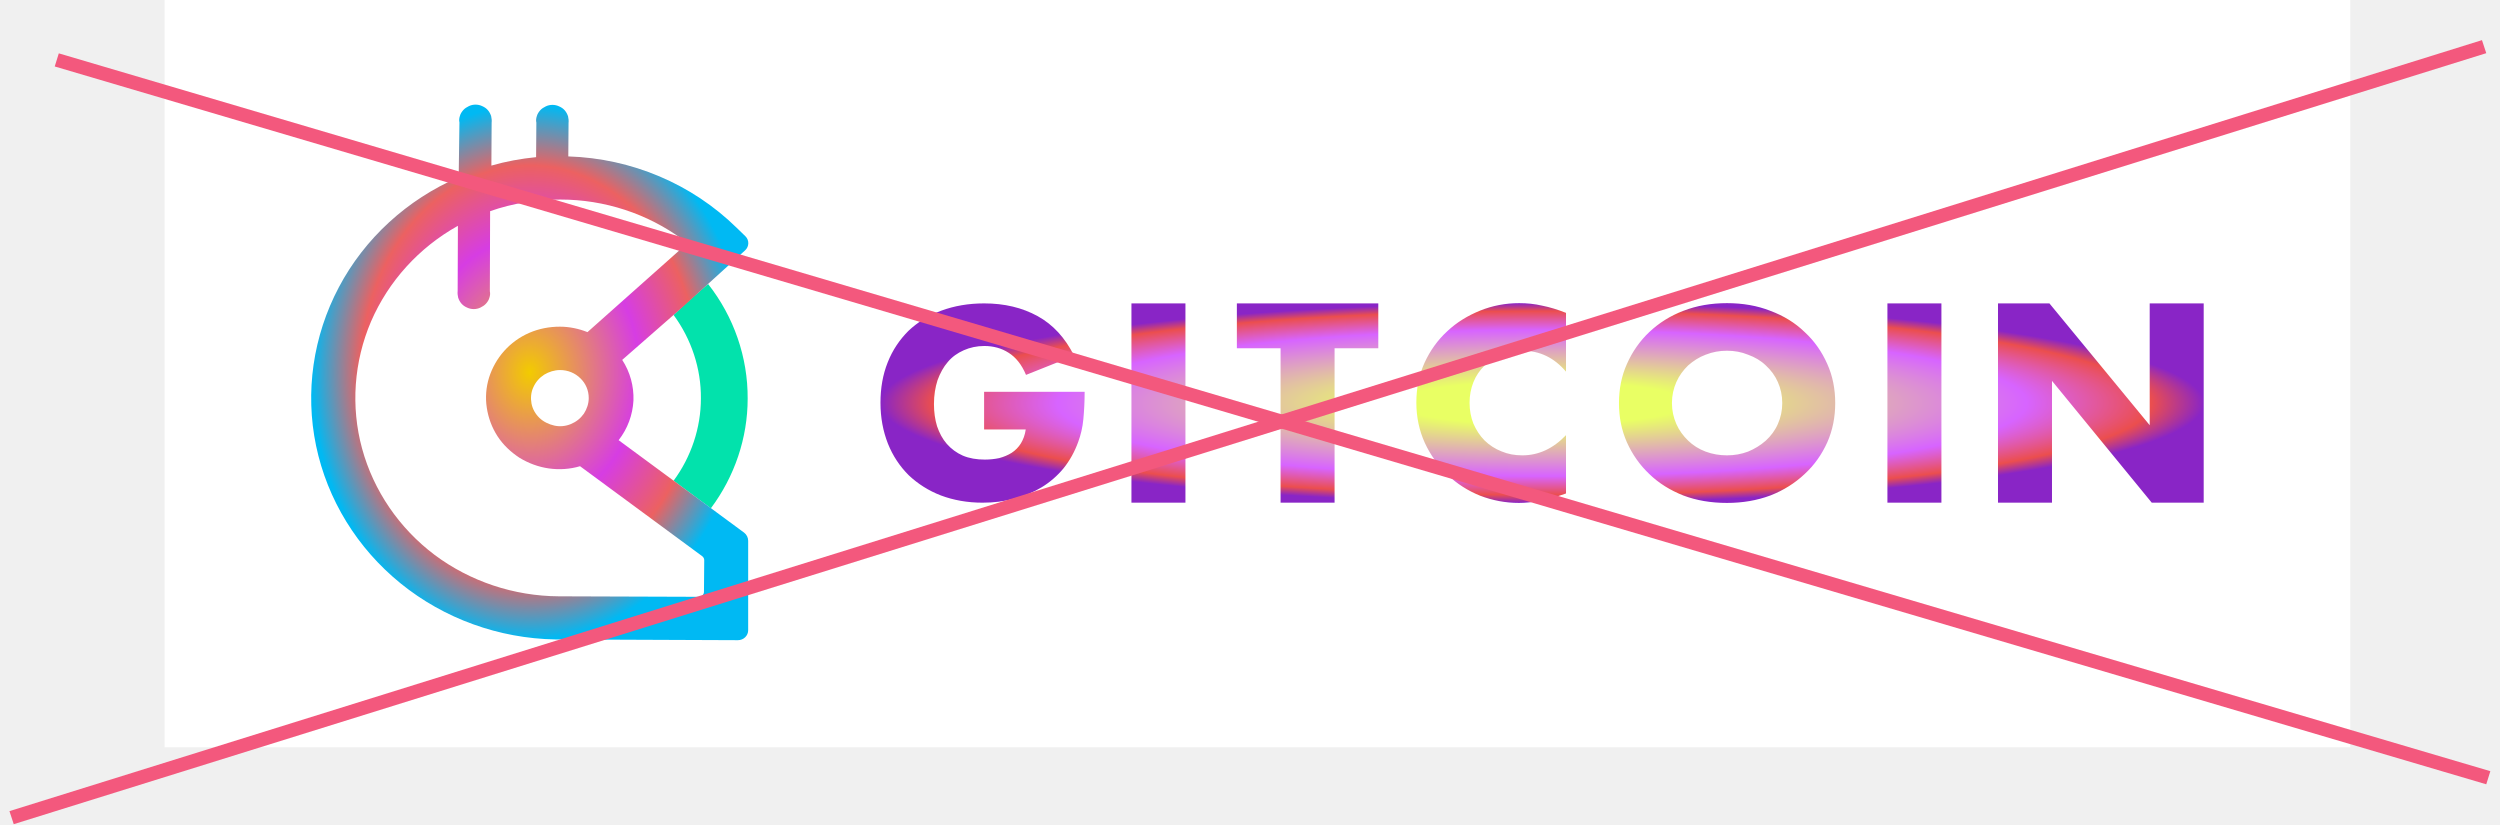
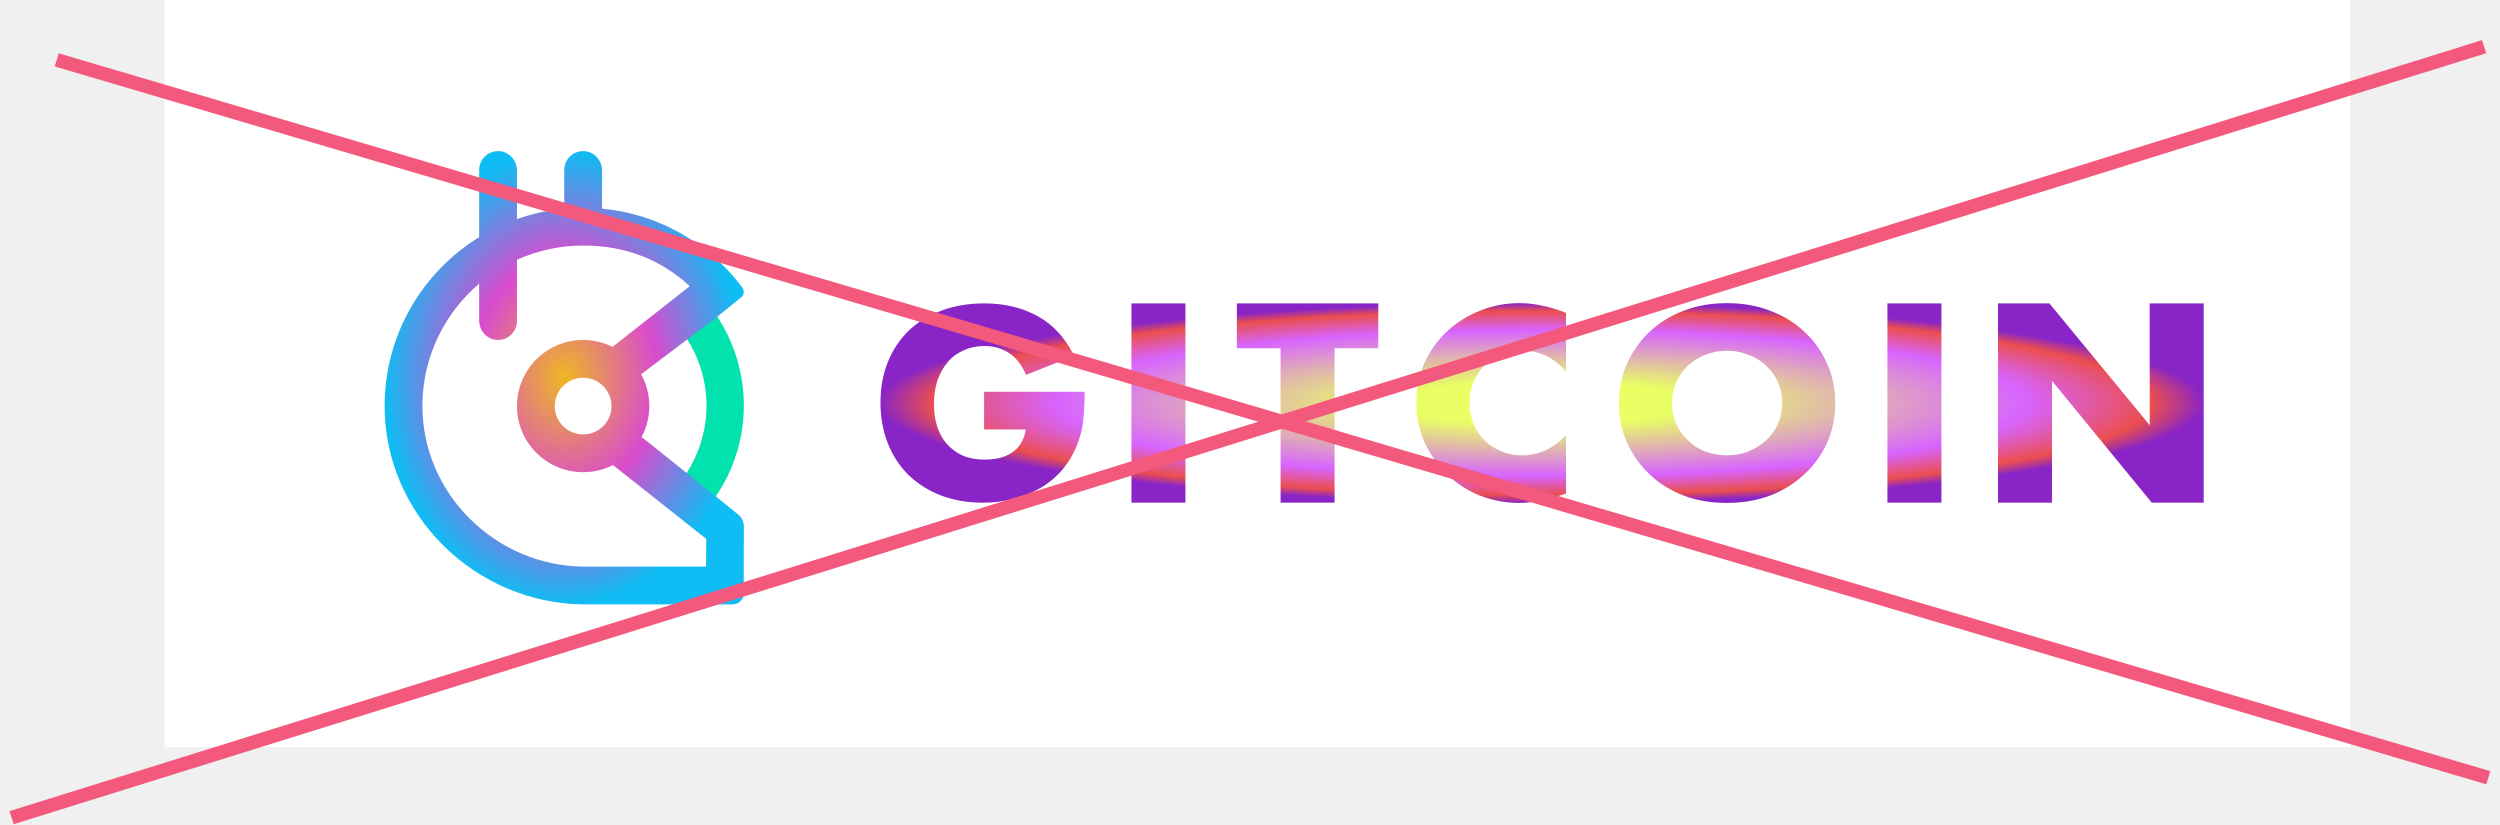
<svg xmlns="http://www.w3.org/2000/svg" width="182" height="60" viewBox="0 0 182 60" fill="none">
  <rect width="159.116" height="54.403" transform="translate(11.9834)" fill="white" />
-   <path d="M71.643 28.525H78.962C78.962 29.25 78.924 29.922 78.868 30.52C78.812 31.118 78.681 31.662 78.494 32.17C78.232 32.895 77.876 33.53 77.427 34.092C76.978 34.636 76.435 35.108 75.836 35.471C75.237 35.833 74.563 36.123 73.833 36.305C73.103 36.504 72.335 36.595 71.53 36.595C70.426 36.595 69.415 36.413 68.498 36.069C67.599 35.724 66.813 35.217 66.158 34.6C65.503 33.947 64.997 33.186 64.641 32.297C64.286 31.39 64.099 30.411 64.099 29.323C64.099 28.253 64.267 27.274 64.623 26.385C64.978 25.479 65.503 24.717 66.139 24.082C66.813 23.448 67.599 22.958 68.535 22.613C69.471 22.269 70.501 22.087 71.643 22.087C73.121 22.087 74.413 22.396 75.536 23.012C76.659 23.629 77.539 24.59 78.194 25.896L74.694 27.292C74.376 26.53 73.945 26.005 73.421 25.678C72.915 25.352 72.317 25.188 71.661 25.188C71.118 25.188 70.613 25.297 70.164 25.497C69.715 25.696 69.321 25.968 69.003 26.349C68.685 26.712 68.442 27.165 68.254 27.673C68.086 28.199 67.992 28.779 67.992 29.414C67.992 29.994 68.067 30.538 68.217 31.028C68.385 31.517 68.61 31.953 68.928 32.315C69.246 32.678 69.64 32.968 70.089 33.167C70.557 33.367 71.1 33.458 71.699 33.458C72.054 33.458 72.41 33.421 72.747 33.349C73.084 33.258 73.383 33.131 73.646 32.968C73.926 32.787 74.151 32.551 74.32 32.279C74.488 32.007 74.619 31.662 74.675 31.263H71.643V28.525ZM97.157 25.352V36.595H93.226V25.352H90.044V22.087H100.34V25.352H97.157ZM114.005 27.056C113.144 26.041 112.096 25.533 110.841 25.533C110.28 25.533 109.774 25.624 109.288 25.823C108.82 26.023 108.426 26.295 108.071 26.621C107.734 26.947 107.453 27.346 107.266 27.818C107.079 28.289 106.985 28.779 106.985 29.323C106.985 29.867 107.079 30.375 107.266 30.846C107.472 31.318 107.734 31.717 108.071 32.061C108.426 32.406 108.838 32.678 109.306 32.859C109.774 33.059 110.28 33.149 110.823 33.149C112.002 33.149 113.069 32.66 114.005 31.68V35.924L113.631 36.051C113.069 36.25 112.545 36.377 112.039 36.468C111.553 36.559 111.066 36.613 110.579 36.613C109.606 36.613 108.651 36.432 107.753 36.087C106.854 35.724 106.068 35.217 105.375 34.564C104.701 33.911 104.14 33.131 103.728 32.243C103.316 31.336 103.11 30.357 103.11 29.305C103.11 28.253 103.316 27.274 103.709 26.403C104.121 25.515 104.664 24.753 105.356 24.119C106.049 23.466 106.854 22.976 107.753 22.613C108.651 22.251 109.606 22.069 110.598 22.069C111.16 22.069 111.721 22.124 112.264 22.251C112.826 22.36 113.406 22.541 114.005 22.777V27.056ZM121.717 29.341C121.717 29.885 121.83 30.393 122.036 30.864C122.242 31.336 122.541 31.735 122.897 32.079C123.252 32.424 123.683 32.696 124.17 32.877C124.656 33.059 125.18 33.149 125.723 33.149C126.266 33.149 126.772 33.059 127.258 32.877C127.745 32.678 128.176 32.406 128.55 32.079C128.924 31.735 129.224 31.336 129.43 30.864C129.636 30.393 129.748 29.903 129.748 29.341C129.748 28.779 129.636 28.289 129.43 27.818C129.224 27.346 128.924 26.947 128.55 26.603C128.194 26.258 127.764 26.005 127.258 25.823C126.772 25.624 126.266 25.533 125.723 25.533C125.18 25.533 124.675 25.624 124.17 25.823C123.683 26.005 123.271 26.276 122.897 26.603C122.541 26.947 122.242 27.346 122.036 27.818C121.83 28.289 121.717 28.797 121.717 29.341ZM117.861 29.341C117.861 28.326 118.048 27.364 118.441 26.494C118.835 25.605 119.377 24.826 120.07 24.173C120.763 23.52 121.586 22.994 122.541 22.631C123.514 22.251 124.581 22.069 125.723 22.069C126.865 22.069 127.932 22.251 128.887 22.631C129.86 22.994 130.684 23.502 131.377 24.173C132.088 24.826 132.631 25.605 133.024 26.494C133.417 27.364 133.604 28.326 133.604 29.341C133.604 30.357 133.417 31.318 133.024 32.206C132.631 33.077 132.088 33.857 131.377 34.509C130.684 35.162 129.86 35.688 128.887 36.069C127.914 36.432 126.865 36.613 125.723 36.613C124.563 36.613 123.496 36.432 122.541 36.069C121.586 35.688 120.763 35.18 120.07 34.509C119.377 33.857 118.835 33.077 118.441 32.206C118.048 31.318 117.861 30.375 117.861 29.341ZM141.335 22.087V36.595H137.404V22.087H141.335ZM86.3 22.087V36.595H82.369V22.087H86.3ZM145.454 36.595V22.087H149.198L156.498 30.955V22.087H160.429V36.595H156.648L149.385 27.727V36.595H145.454Z" fill="url(#paint0_radial)" />
-   <path fill-rule="evenodd" clip-rule="evenodd" d="M49.036 22.928C50.338 24.697 51.045 26.843 51.026 29.009C51.026 31.137 50.319 33.266 49.036 34.998L51.752 37.001C53.481 34.692 54.43 31.877 54.43 29.026C54.449 26.014 53.426 23.055 51.547 20.673L49.989 22.033L49.036 22.928Z" fill="#02E2AC" />
-   <path fill-rule="evenodd" clip-rule="evenodd" d="M54.17 38.775L45.036 32.045C45.687 31.215 46.059 30.205 46.115 29.159C46.152 28.112 45.873 27.084 45.297 26.2L49.668 22.375L54.244 18.225C54.542 17.954 54.56 17.485 54.263 17.197L53.63 16.583C50.375 13.39 45.985 11.532 41.372 11.387L41.39 8.952C41.409 8.789 41.39 8.627 41.353 8.464C41.297 8.302 41.223 8.158 41.111 8.031C41 7.905 40.87 7.815 40.702 7.743C40.553 7.671 40.386 7.635 40.218 7.635C40.051 7.635 39.884 7.671 39.735 7.743C39.586 7.815 39.437 7.905 39.326 8.031C39.214 8.158 39.121 8.302 39.084 8.446C39.028 8.609 39.009 8.771 39.047 8.934L39.028 11.441C37.931 11.55 36.833 11.748 35.773 12.055L35.791 8.934C35.81 8.771 35.791 8.609 35.754 8.446C35.698 8.284 35.624 8.14 35.512 8.013C35.401 7.887 35.27 7.797 35.103 7.725C34.954 7.653 34.787 7.616 34.62 7.616C34.452 7.616 34.285 7.653 34.136 7.725C33.987 7.797 33.838 7.887 33.727 8.013C33.615 8.14 33.522 8.284 33.485 8.428C33.429 8.591 33.41 8.753 33.448 8.915L33.392 12.903C29.634 14.527 26.547 17.359 24.668 20.913C22.789 24.468 22.194 28.545 23.012 32.46C23.831 36.375 26.007 39.912 29.169 42.474C32.331 45.035 36.312 46.479 40.423 46.551L53.723 46.605C54.132 46.605 54.467 46.28 54.467 45.883V39.37C54.467 39.136 54.356 38.919 54.17 38.775ZM40.684 43.412C37.41 43.394 34.229 42.329 31.643 40.399C29.058 38.45 27.198 35.726 26.36 32.659C25.523 29.592 25.765 26.326 27.012 23.403C28.276 20.48 30.49 18.027 33.336 16.439L33.317 21.184C33.299 21.346 33.317 21.509 33.355 21.671C33.41 21.834 33.485 21.978 33.596 22.104C33.708 22.23 33.838 22.321 34.006 22.393C34.154 22.465 34.322 22.501 34.489 22.501C34.657 22.501 34.824 22.465 34.973 22.393C35.122 22.321 35.27 22.23 35.382 22.104C35.494 21.978 35.587 21.834 35.624 21.689C35.68 21.527 35.698 21.364 35.661 21.202L35.68 15.374C37.317 14.797 39.047 14.527 40.795 14.527C44.013 14.527 47.138 15.555 49.687 17.431C49.873 17.576 49.891 17.828 49.724 17.991L42.767 24.179C42.135 23.926 41.446 23.782 40.758 23.782C39.995 23.782 39.233 23.926 38.526 24.233C37.819 24.54 37.205 24.991 36.703 25.55C36.201 26.11 35.829 26.777 35.605 27.481C35.382 28.202 35.326 28.942 35.438 29.682C35.55 30.422 35.81 31.125 36.219 31.757C36.628 32.388 37.187 32.911 37.819 33.326C38.47 33.723 39.195 33.994 39.958 34.102C40.721 34.21 41.502 34.156 42.227 33.94L51.119 40.489C51.212 40.561 51.268 40.669 51.268 40.778L51.249 43.087C51.249 43.285 51.082 43.448 50.877 43.448L40.684 43.412ZM42.86 28.978C42.86 29.375 42.73 29.772 42.507 30.115C42.265 30.458 41.949 30.71 41.558 30.872C41.167 31.035 40.739 31.071 40.349 30.981C39.958 30.891 39.568 30.71 39.27 30.422C38.972 30.133 38.768 29.772 38.693 29.375C38.619 28.978 38.656 28.563 38.823 28.202C38.991 27.823 39.251 27.517 39.605 27.282C39.958 27.066 40.367 26.939 40.777 26.939C41.335 26.939 41.874 27.156 42.265 27.553C42.637 27.914 42.86 28.419 42.86 28.978Z" fill="url(#paint1_radial)" />
+   <path d="M71.643 28.525H78.962C78.962 29.25 78.924 29.922 78.868 30.52C78.812 31.118 78.681 31.662 78.494 32.17C78.232 32.895 77.876 33.53 77.427 34.092C76.978 34.636 76.435 35.108 75.836 35.471C75.237 35.833 74.563 36.123 73.833 36.305C73.103 36.504 72.335 36.595 71.53 36.595C70.426 36.595 69.415 36.413 68.498 36.069C67.599 35.724 66.813 35.217 66.158 34.6C65.503 33.947 64.997 33.186 64.641 32.297C64.286 31.39 64.099 30.411 64.099 29.323C64.099 28.253 64.267 27.274 64.623 26.385C64.978 25.479 65.503 24.717 66.139 24.082C66.813 23.448 67.599 22.958 68.535 22.613C69.471 22.269 70.501 22.087 71.643 22.087C73.121 22.087 74.413 22.396 75.536 23.012C76.659 23.629 77.539 24.59 78.194 25.896L74.694 27.292C74.376 26.53 73.945 26.005 73.421 25.678C72.915 25.352 72.317 25.188 71.661 25.188C71.118 25.188 70.613 25.297 70.164 25.497C69.715 25.696 69.321 25.968 69.003 26.349C68.685 26.712 68.442 27.165 68.254 27.673C68.086 28.199 67.992 28.779 67.992 29.414C67.992 29.994 68.067 30.538 68.217 31.028C68.385 31.517 68.61 31.953 68.928 32.315C69.246 32.678 69.64 32.968 70.089 33.167C70.557 33.367 71.1 33.458 71.699 33.458C72.054 33.458 72.41 33.421 72.747 33.349C73.084 33.258 73.383 33.131 73.646 32.968C73.926 32.787 74.151 32.551 74.32 32.279C74.488 32.007 74.619 31.662 74.675 31.263H71.643V28.525ZM97.157 25.352V36.595H93.226V25.352H90.044V22.087H100.34V25.352H97.157ZM114.005 27.056C113.144 26.041 112.096 25.533 110.841 25.533C110.28 25.533 109.774 25.624 109.288 25.823C108.82 26.023 108.426 26.295 108.071 26.621C107.734 26.947 107.453 27.346 107.266 27.818C107.079 28.289 106.985 28.779 106.985 29.323C106.985 29.867 107.079 30.375 107.266 30.846C107.472 31.318 107.734 31.717 108.071 32.061C108.426 32.406 108.838 32.678 109.306 32.859C109.774 33.059 110.28 33.149 110.823 33.149C112.002 33.149 113.069 32.66 114.005 31.68V35.924L113.631 36.051C113.069 36.25 112.545 36.377 112.039 36.468C111.553 36.559 111.066 36.613 110.579 36.613C109.606 36.613 108.651 36.432 107.753 36.087C106.854 35.724 106.068 35.217 105.375 34.564C104.701 33.911 104.14 33.131 103.728 32.243C103.316 31.336 103.11 30.357 103.11 29.305C103.11 28.253 103.316 27.274 103.709 26.403C104.121 25.515 104.664 24.753 105.356 24.119C106.049 23.466 106.854 22.976 107.753 22.613C108.651 22.251 109.606 22.069 110.598 22.069C111.16 22.069 111.721 22.124 112.264 22.251C112.826 22.36 113.406 22.541 114.005 22.777V27.056ZM121.717 29.341C121.717 29.885 121.83 30.393 122.036 30.864C122.242 31.336 122.541 31.735 122.897 32.079C123.252 32.424 123.683 32.696 124.17 32.877C124.656 33.059 125.18 33.149 125.723 33.149C126.266 33.149 126.772 33.059 127.258 32.877C127.745 32.678 128.176 32.406 128.55 32.079C128.924 31.735 129.224 31.336 129.43 30.864C129.636 30.393 129.748 29.903 129.748 29.341C129.748 28.779 129.636 28.289 129.43 27.818C129.224 27.346 128.924 26.947 128.55 26.603C128.194 26.258 127.764 26.005 127.258 25.823C126.772 25.624 126.266 25.533 125.723 25.533C125.18 25.533 124.675 25.624 124.17 25.823C123.683 26.005 123.271 26.276 122.897 26.603C122.541 26.947 122.242 27.346 122.036 27.818C121.83 28.289 121.717 28.797 121.717 29.341ZM117.861 29.341C117.861 28.326 118.048 27.364 118.441 26.494C118.835 25.605 119.377 24.826 120.07 24.173C120.763 23.52 121.586 22.994 122.541 22.631C123.514 22.251 124.581 22.069 125.723 22.069C126.865 22.069 127.932 22.251 128.887 22.631C129.86 22.994 130.684 23.502 131.377 24.173C132.088 24.826 132.631 25.605 133.024 26.494C133.417 27.364 133.604 28.326 133.604 29.341C133.604 30.357 133.417 31.318 133.024 32.206C132.631 33.077 132.088 33.857 131.377 34.509C130.684 35.162 129.86 35.688 128.887 36.069C127.914 36.432 126.865 36.613 125.723 36.613C124.563 36.613 123.496 36.432 122.541 36.069C121.586 35.688 120.763 35.18 120.07 34.509C119.377 33.857 118.835 33.077 118.441 32.206C118.048 31.318 117.861 30.375 117.861 29.341ZM141.335 22.087V36.595H137.404V22.087H141.335ZM86.3 22.087V36.595H82.369V22.087H86.3ZM145.454 36.595V22.087H149.198L156.498 30.955V22.087H160.429V36.595H156.648L149.385 27.727V36.595H145.454Z" fill="url(#paint0_radial_209_1377)" />
+   <path d="M51.434 29.523C51.434 31.289 50.918 33.016 49.948 34.491L52.048 36.217C53.421 34.256 54.156 31.918 54.151 29.523C54.15 27.197 53.462 24.922 52.173 22.986L49.99 24.636C50.889 26.037 51.434 27.734 51.434 29.523Z" fill="#02E2AC" />
+   <path d="M53.753 37.469C52.322 36.287 47.369 32.337 46.711 31.812C47.084 31.107 47.277 30.321 47.27 29.524C47.264 28.727 47.06 27.943 46.675 27.245L52.188 23.08L53.798 21.774C54.194 21.51 54.258 21.218 53.971 20.84C53.596 20.348 53.191 19.879 52.756 19.438C50.437 17.082 47.313 15.519 43.83 15.19V12.422C43.83 11.69 43.276 11.05 42.545 11.003C42.357 10.991 42.168 11.017 41.991 11.08C41.813 11.143 41.65 11.242 41.513 11.371C41.375 11.5 41.265 11.655 41.19 11.828C41.115 12.001 41.077 12.187 41.077 12.375V15.191C39.903 15.302 38.747 15.556 37.636 15.949V12.422C37.636 11.69 37.082 11.05 36.351 11.003C36.163 10.991 35.974 11.017 35.797 11.08C35.619 11.143 35.457 11.242 35.319 11.371C35.181 11.5 35.072 11.655 34.997 11.828C34.922 12.001 34.883 12.187 34.883 12.375V17.264C30.784 19.786 28.042 24.294 28 29.445C27.937 37.45 34.615 44 42.629 44H53.326C53.521 44 53.71 43.931 53.859 43.805C54.008 43.679 54.107 43.505 54.14 43.312L54.151 38.319C54.151 38.156 54.116 37.996 54.047 37.849C53.978 37.702 53.878 37.573 53.753 37.469V37.469ZM51.414 39.231L51.399 41.25H42.597C36.13 41.25 30.721 35.964 30.753 29.504C30.77 25.958 32.371 22.787 34.882 20.655V23.328C34.882 24.06 35.435 24.7 36.167 24.747C36.355 24.76 36.544 24.733 36.721 24.67C36.899 24.607 37.061 24.508 37.199 24.379C37.337 24.25 37.446 24.095 37.521 23.922C37.596 23.75 37.635 23.563 37.635 23.375V18.912C39.148 18.227 40.791 17.874 42.453 17.875C45.531 17.875 48.124 18.895 50.213 20.836L44.593 25.251C43.928 24.921 43.195 24.749 42.453 24.75C39.792 24.75 37.635 26.905 37.635 29.563C37.635 32.221 39.792 34.375 42.453 34.375C43.207 34.376 43.951 34.198 44.624 33.858L51.414 39.231ZM44.517 29.563C44.517 29.971 44.396 30.369 44.169 30.709C43.942 31.048 43.62 31.312 43.243 31.468C42.865 31.624 42.45 31.665 42.05 31.586C41.649 31.506 41.281 31.31 40.992 31.021C40.704 30.733 40.507 30.365 40.427 29.965C40.348 29.565 40.389 29.15 40.545 28.773C40.701 28.396 40.966 28.074 41.305 27.848C41.645 27.621 42.044 27.5 42.453 27.5C43 27.5 43.525 27.717 43.913 28.104C44.3 28.491 44.517 29.015 44.517 29.563Z" fill="url(#paint1_radial_209_1377)" />
  <line y1="-0.5" x2="188.548" y2="-0.5" transform="matrix(0.954663 -0.29769 0.312773 0.949828 1 60)" stroke="#F3587D" />
  <line y1="-0.5" x2="184.569" y2="-0.5" transform="matrix(0.95908 0.283135 -0.297624 0.954683 3.9834 4.83862)" stroke="#F3587D" />
  <defs>
-     <radialGradient id="paint0_radial" cx="0" cy="0" r="1" gradientUnits="userSpaceOnUse" gradientTransform="translate(112.264 29.3412) rotate(90) scale(7.27183 48.1654)">
+     <radialGradient id="paint0_radial_209_1377" cx="0" cy="0" r="1" gradientUnits="userSpaceOnUse" gradientTransform="translate(112.264 29.3412) rotate(90) scale(7.27183 48.1654)">
      <stop offset="0.217" stop-color="#E9FF64" />
      <stop offset="0.732" stop-color="#D764FF" />
      <stop offset="0.92" stop-color="#EB4E4E" />
      <stop offset="1" stop-color="#8925C6" />
    </radialGradient>
-     <radialGradient id="paint1_radial" cx="0" cy="0" r="1" gradientUnits="userSpaceOnUse" gradientTransform="translate(38.5652 27.1108) rotate(90) scale(19.4943 15.9116)">
-       <stop stop-color="#F2CB00" />
-       <stop offset="0.503" stop-color="#D63DE3" />
-       <stop offset="0.774" stop-color="#EC6161" />
-       <stop offset="1" stop-color="#00B9F3" />
+     <radialGradient id="paint1_radial_209_1377" cx="0" cy="0" r="1" gradientUnits="userSpaceOnUse" gradientTransform="translate(41.0755 27.5) rotate(90) scale(16.5 13.0755)">
+       <stop stop-color="#EEB624" />
+       <stop offset="0.518" stop-color="#D94BCE" />
+       <stop offset="1" stop-color="#0FBCF3" />
    </radialGradient>
  </defs>
</svg>
